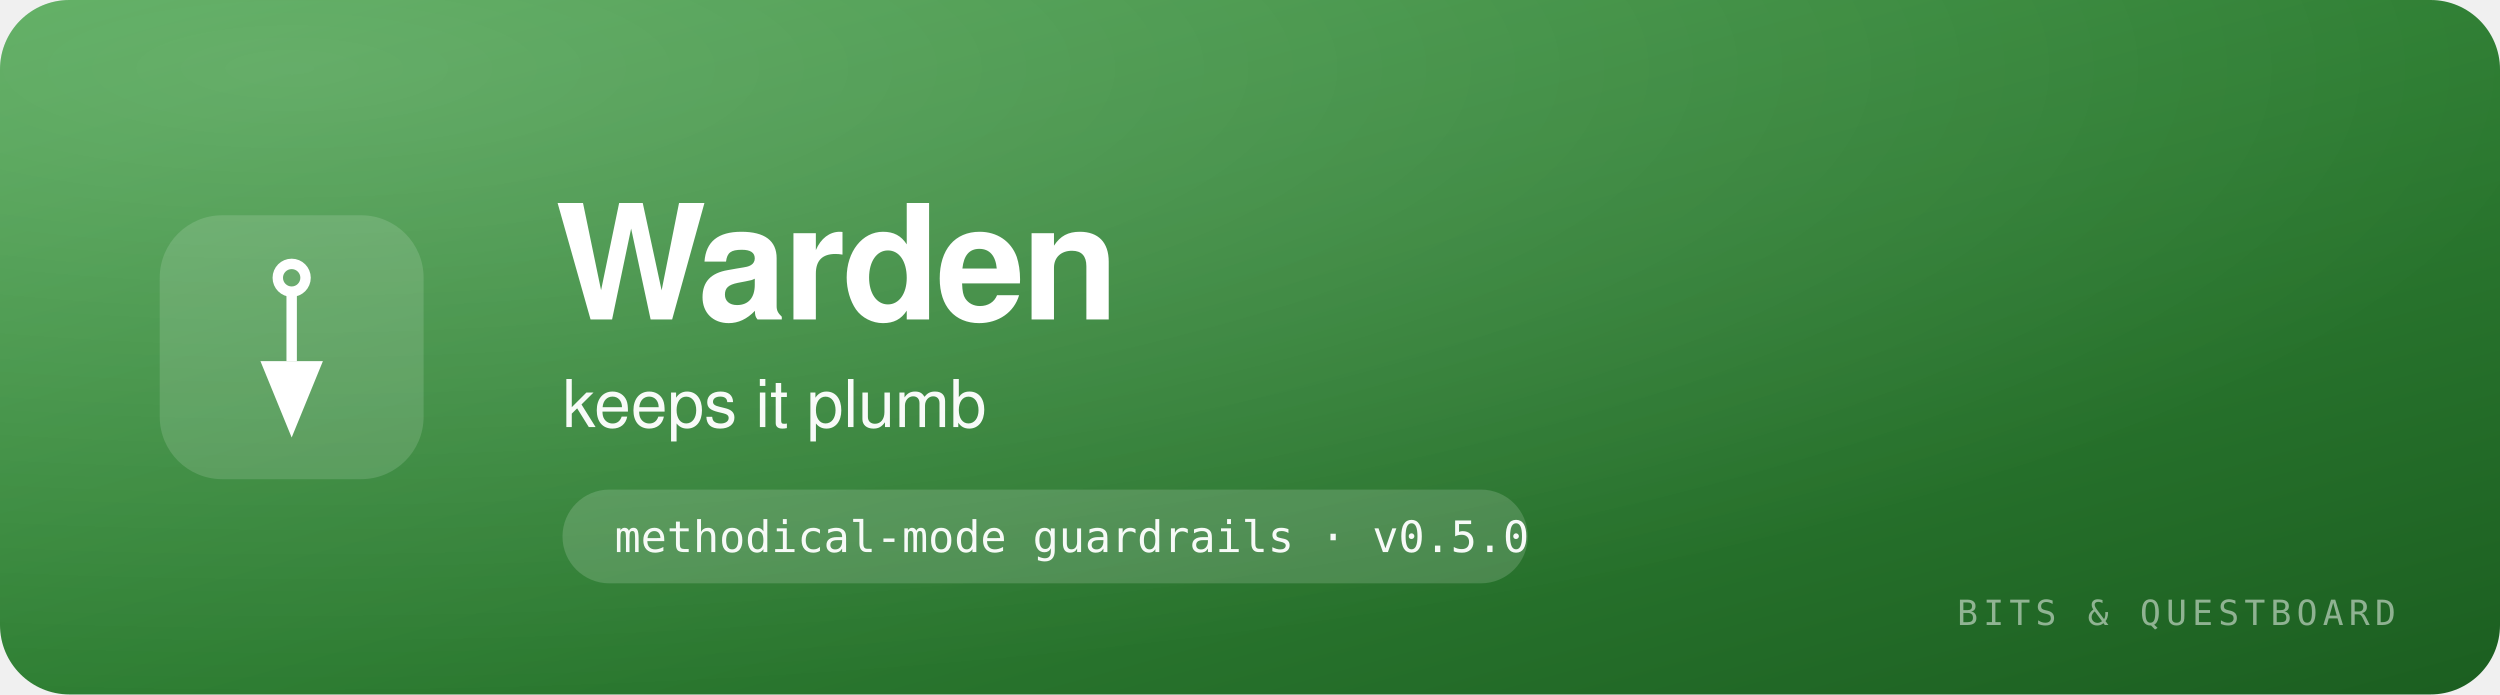
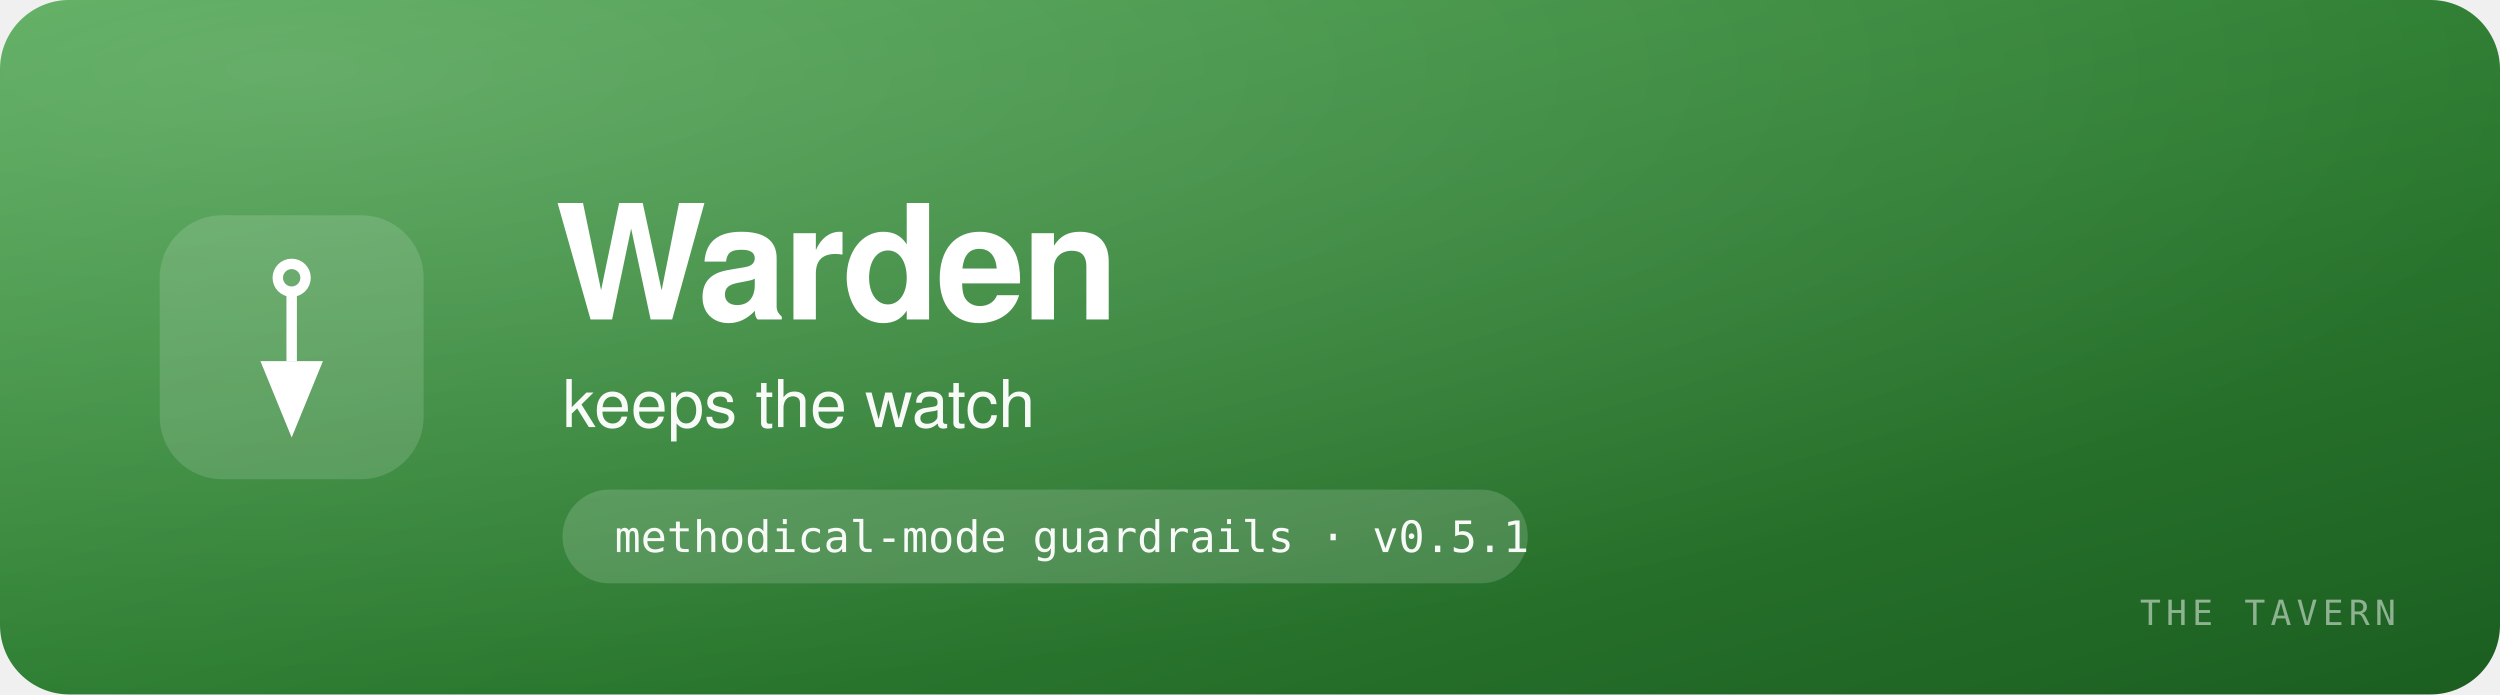
- <svg xmlns="http://www.w3.org/2000/svg" width="720" height="200" viewBox="0 0 720 200" role="img" aria-label="Warden — keeps it plumb, part of the The Tavern crew">
+ <svg xmlns="http://www.w3.org/2000/svg" width="720" height="200" viewBox="0 0 720 200" role="img" aria-label="Warden, one of the regulars at The Tavern">
  <defs>
    <linearGradient id="bg" x1="0" y1="0" x2="1" y2="1">
      <stop offset="0" stop-color="#43A047" />
      <stop offset="1" stop-color="#1B5E20" />
    </linearGradient>
    <radialGradient id="glow" cx="0.12" cy="0.1" r="0.9">
      <stop offset="0" stop-color="#ffffff" stop-opacity="0.20" />
      <stop offset="1" stop-color="#ffffff" stop-opacity="0" />
    </radialGradient>
  </defs>
  <rect width="720" height="200" rx="20" fill="url(#bg)" />
  <rect width="720" height="200" rx="20" fill="url(#glow)" />
  <rect x="46" y="62" width="76" height="76" rx="18" fill="#ffffff" opacity="0.14" />
  <g transform="translate(56,72)">
    <circle cx="28" cy="8" r="4" fill="none" stroke="#fff" stroke-width="3" />
    <line x1="28" y1="12" x2="28" y2="32" stroke="#fff" stroke-width="3" />
    <path d="M19 32 L37 32 L28 54 Z" fill="#fff" />
  </g>
  <text x="160" y="92" font-family="Segoe UI, Helvetica, Arial, sans-serif" font-size="46" font-weight="800" fill="#ffffff" letter-spacing="-1">Warden</text>
-   <text x="162" y="123" font-family="Segoe UI, Helvetica, Arial, sans-serif" font-size="19" font-weight="500" fill="#ffffff" opacity="0.96">keeps it plumb</text>
+   <text x="162" y="123" font-family="Segoe UI, Helvetica, Arial, sans-serif" font-size="19" font-weight="500" fill="#ffffff" opacity="0.96">keeps the watch</text>
  <rect x="162" y="141" width="278" height="27" rx="13.5" fill="#ffffff" opacity="0.16" />
-   <text x="177" y="159" font-family="ui-monospace, SFMono-Regular, Menlo, monospace" font-size="12.5" fill="#ffffff" opacity="0.95">methodical-mode guardrails · v0.5.0</text>
-   <text x="690" y="180" text-anchor="end" font-family="ui-monospace, SFMono-Regular, Menlo, monospace" font-size="10" fill="#ffffff" opacity="0.5" letter-spacing="1.5">BITS &amp; QUESTBOARD</text>
+   <text x="177" y="159" font-family="ui-monospace, SFMono-Regular, Menlo, monospace" font-size="12.5" fill="#ffffff" opacity="0.95">methodical-mode guardrails · v0.5.1</text>
+   <text x="690" y="180" text-anchor="end" font-family="ui-monospace, SFMono-Regular, Menlo, monospace" font-size="10" fill="#ffffff" opacity="0.5" letter-spacing="1.5">THE TAVERN</text>
</svg>
